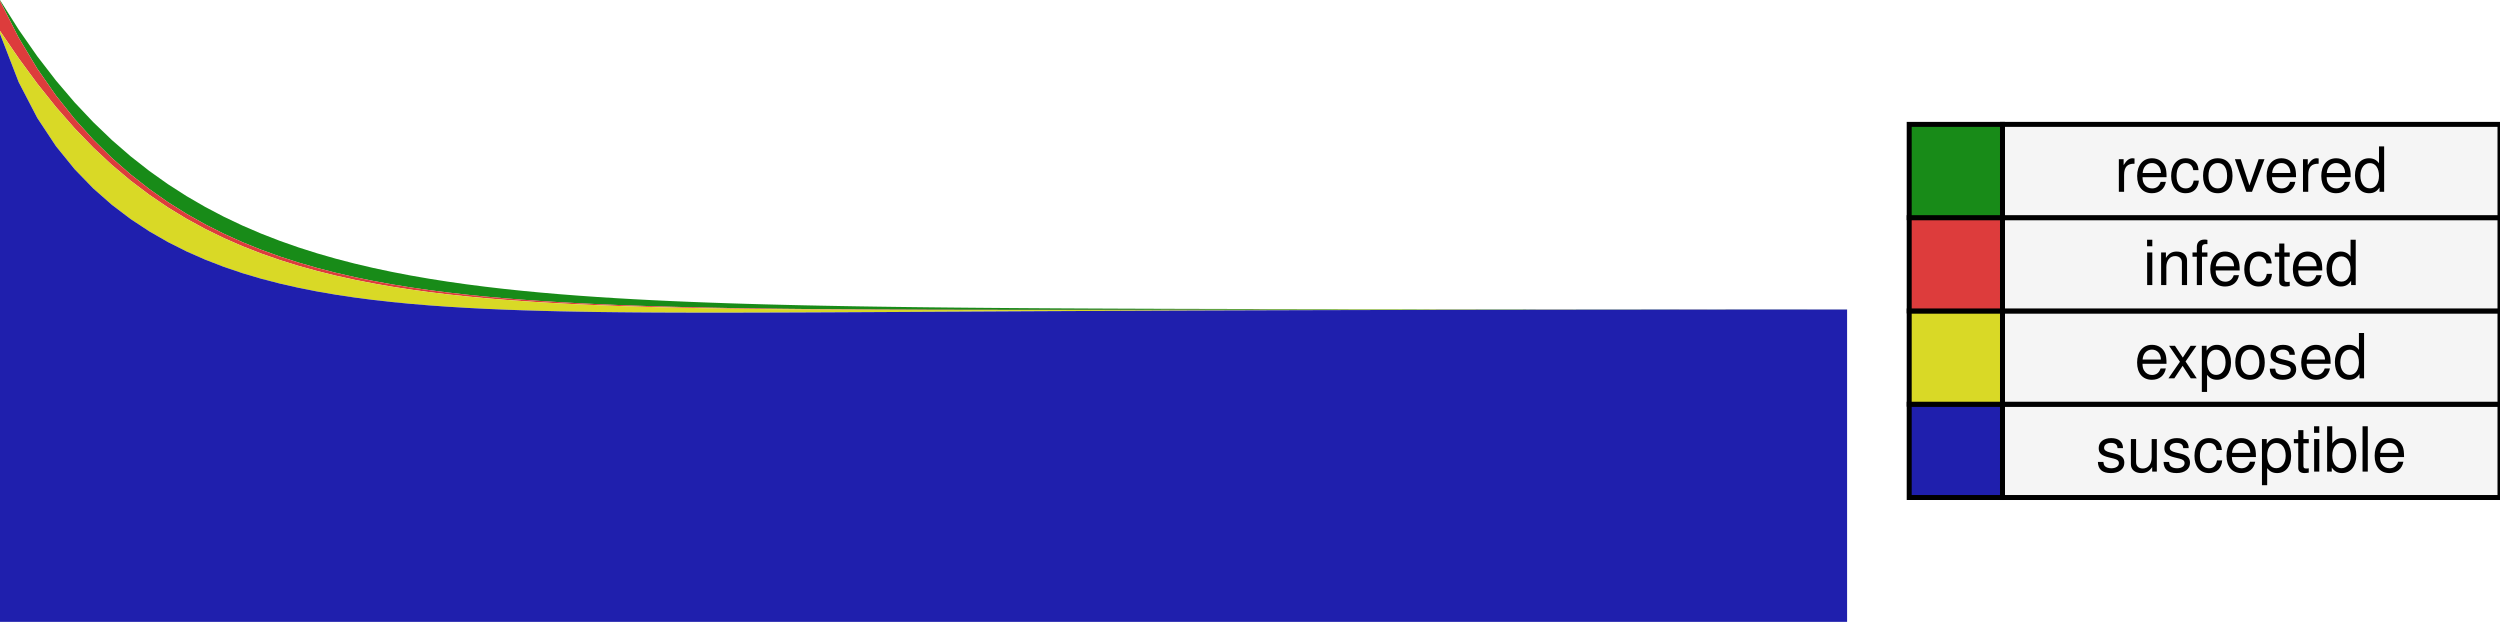
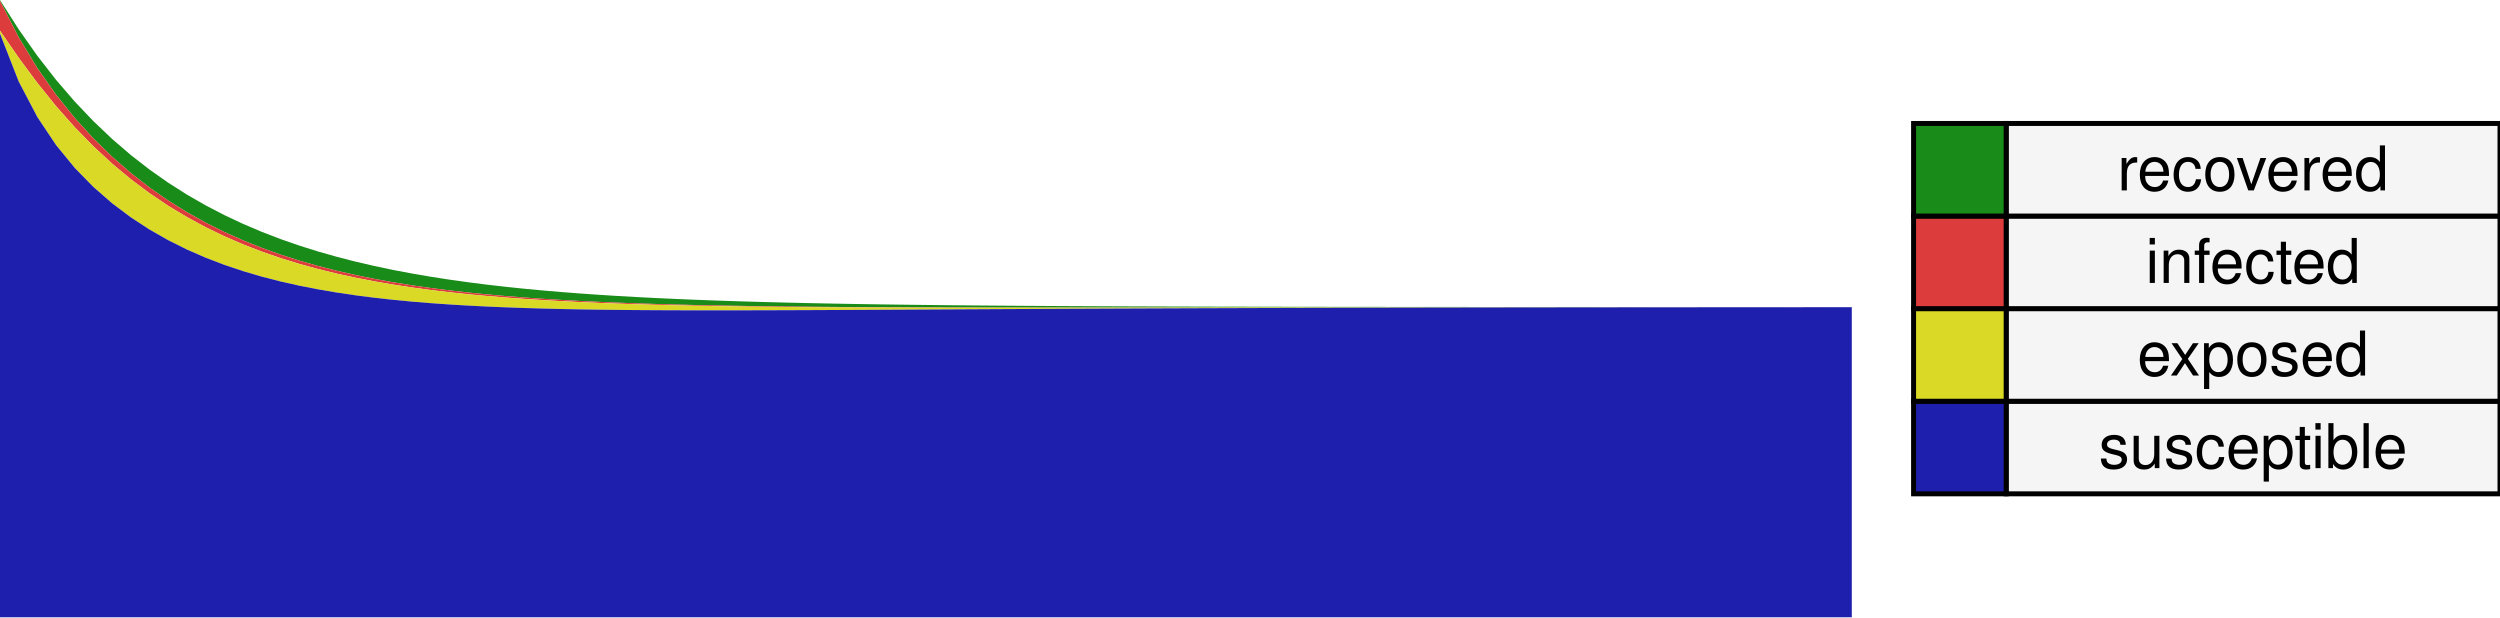
- <svg xmlns="http://www.w3.org/2000/svg" font-size="1" viewBox="0.0 0.0 1000.0 248.756" stroke="rgb(0,0,0)" width="1000" stroke-opacity="1" height="248.756" version="1.1">
+ <svg xmlns="http://www.w3.org/2000/svg" font-size="1" viewBox="0.0 0.0 1000.0 246.914" stroke="rgb(0,0,0)" width="1000" stroke-opacity="1" height="246.914" version="1.1">
  <defs>
  </defs>
-   <g stroke-linejoin="miter" fill-opacity="1.0" fill="rgb(245,245,245)" stroke="rgb(0,0,0)" stroke-linecap="butt" stroke-miterlimit="10.0" stroke-opacity="1.0" stroke-width="1.995">
-     <path d="M 1000,199.005 l -0,-37.313 h -199.005 l -0,37.313 Z" />
+   <g stroke-linejoin="miter" fill-opacity="1.0" fill="rgb(245,245,245)" stroke="rgb(0,0,0)" stroke-linecap="butt" stroke-miterlimit="10.0" stroke-opacity="1.0" stroke-width="1.988">
+     <path d="M 1000,197.531 l -0,-37.037 h -197.531 l -0,37.037 Z" />
  </g>
-   <g stroke-linejoin="miter" fill-opacity="1.0" font-size="24.876px" fill="rgb(0,0,0)" stroke="rgb(0,0,0)" font-family="helvetica" stroke-linecap="butt" stroke-miterlimit="10.0" stroke-opacity="1.0" stroke-width="1.995">
-     <text transform="matrix(1,0,0,1,900.4975,180.3483)" stroke="none" dominant-baseline="middle" text-anchor="middle">susceptible
+   <g stroke-linejoin="miter" fill-opacity="1.0" font-size="24.691px" fill="rgb(0,0,0)" stroke="rgb(0,0,0)" font-family="helvetica" stroke-linecap="butt" stroke-miterlimit="10.0" stroke-opacity="1.0" stroke-width="1.988">
+     <text transform="matrix(1,0,0,1,901.2346,179.0123)" stroke="none" dominant-baseline="middle" text-anchor="middle">susceptible
    </text>
  </g>
-   <g stroke-linejoin="miter" fill-opacity="1.0" fill="rgb(31,31,173)" stroke="rgb(0,0,0)" stroke-linecap="butt" stroke-miterlimit="10.0" stroke-opacity="1.0" stroke-width="1.995">
-     <path d="M 800.995,199.005 l -0,-37.313 h -37.313 l -0,37.313 Z" />
+   <g stroke-linejoin="miter" fill-opacity="1.0" fill="rgb(31,31,173)" stroke="rgb(0,0,0)" stroke-linecap="butt" stroke-miterlimit="10.0" stroke-opacity="1.0" stroke-width="1.988">
+     <path d="M 802.469,197.531 l -0,-37.037 h -37.037 l -0,37.037 Z" />
  </g>
-   <g stroke-linejoin="miter" fill-opacity="1.0" fill="rgb(245,245,245)" stroke="rgb(0,0,0)" stroke-linecap="butt" stroke-miterlimit="10.0" stroke-opacity="1.0" stroke-width="1.995">
-     <path d="M 1000,161.691 l -0,-37.313 h -199.005 l -0,37.313 Z" />
+   <g stroke-linejoin="miter" fill-opacity="1.0" fill="rgb(245,245,245)" stroke="rgb(0,0,0)" stroke-linecap="butt" stroke-miterlimit="10.0" stroke-opacity="1.0" stroke-width="1.988">
+     <path d="M 1000,160.494 l -0,-37.037 h -197.531 l -0,37.037 Z" />
  </g>
-   <g stroke-linejoin="miter" fill-opacity="1.0" font-size="24.876px" fill="rgb(0,0,0)" stroke="rgb(0,0,0)" font-family="helvetica" stroke-linecap="butt" stroke-miterlimit="10.0" stroke-opacity="1.0" stroke-width="1.995">
-     <text transform="matrix(1,0,0,1,900.4975,143.0348)" stroke="none" dominant-baseline="middle" text-anchor="middle">exposed
+   <g stroke-linejoin="miter" fill-opacity="1.0" font-size="24.691px" fill="rgb(0,0,0)" stroke="rgb(0,0,0)" font-family="helvetica" stroke-linecap="butt" stroke-miterlimit="10.0" stroke-opacity="1.0" stroke-width="1.988">
+     <text transform="matrix(1,0,0,1,901.2346,141.9753)" stroke="none" dominant-baseline="middle" text-anchor="middle">exposed
    </text>
  </g>
-   <g stroke-linejoin="miter" fill-opacity="1.0" fill="rgb(217,217,38)" stroke="rgb(0,0,0)" stroke-linecap="butt" stroke-miterlimit="10.0" stroke-opacity="1.0" stroke-width="1.995">
-     <path d="M 800.995,161.691 l -0,-37.313 h -37.313 l -0,37.313 Z" />
+   <g stroke-linejoin="miter" fill-opacity="1.0" fill="rgb(217,217,38)" stroke="rgb(0,0,0)" stroke-linecap="butt" stroke-miterlimit="10.0" stroke-opacity="1.0" stroke-width="1.988">
+     <path d="M 802.469,160.494 l -0,-37.037 h -37.037 l -0,37.037 Z" />
  </g>
-   <g stroke-linejoin="miter" fill-opacity="1.0" fill="rgb(245,245,245)" stroke="rgb(0,0,0)" stroke-linecap="butt" stroke-miterlimit="10.0" stroke-opacity="1.0" stroke-width="1.995">
-     <path d="M 1000,124.378 l -0,-37.313 h -199.005 l -0,37.313 Z" />
+   <g stroke-linejoin="miter" fill-opacity="1.0" fill="rgb(245,245,245)" stroke="rgb(0,0,0)" stroke-linecap="butt" stroke-miterlimit="10.0" stroke-opacity="1.0" stroke-width="1.988">
+     <path d="M 1000,123.457 l -0,-37.037 h -197.531 l -0,37.037 Z" />
  </g>
-   <g stroke-linejoin="miter" fill-opacity="1.0" font-size="24.876px" fill="rgb(0,0,0)" stroke="rgb(0,0,0)" font-family="helvetica" stroke-linecap="butt" stroke-miterlimit="10.0" stroke-opacity="1.0" stroke-width="1.995">
-     <text transform="matrix(1,0,0,1,900.4975,105.7214)" stroke="none" dominant-baseline="middle" text-anchor="middle">infected
+   <g stroke-linejoin="miter" fill-opacity="1.0" font-size="24.691px" fill="rgb(0,0,0)" stroke="rgb(0,0,0)" font-family="helvetica" stroke-linecap="butt" stroke-miterlimit="10.0" stroke-opacity="1.0" stroke-width="1.988">
+     <text transform="matrix(1,0,0,1,901.2346,104.9383)" stroke="none" dominant-baseline="middle" text-anchor="middle">infected
    </text>
  </g>
-   <g stroke-linejoin="miter" fill-opacity="1.0" fill="rgb(221,60,60)" stroke="rgb(0,0,0)" stroke-linecap="butt" stroke-miterlimit="10.0" stroke-opacity="1.0" stroke-width="1.995">
-     <path d="M 800.995,124.378 l -0,-37.313 h -37.313 l -0,37.313 Z" />
+   <g stroke-linejoin="miter" fill-opacity="1.0" fill="rgb(221,60,60)" stroke="rgb(0,0,0)" stroke-linecap="butt" stroke-miterlimit="10.0" stroke-opacity="1.0" stroke-width="1.988">
+     <path d="M 802.469,123.457 l -0,-37.037 h -37.037 l -0,37.037 Z" />
  </g>
-   <g stroke-linejoin="miter" fill-opacity="1.0" fill="rgb(245,245,245)" stroke="rgb(0,0,0)" stroke-linecap="butt" stroke-miterlimit="10.0" stroke-opacity="1.0" stroke-width="1.995">
-     <path d="M 1000,87.065 l -0,-37.313 h -199.005 l -0,37.313 Z" />
+   <g stroke-linejoin="miter" fill-opacity="1.0" fill="rgb(245,245,245)" stroke="rgb(0,0,0)" stroke-linecap="butt" stroke-miterlimit="10.0" stroke-opacity="1.0" stroke-width="1.988">
+     <path d="M 1000,86.42 l -0,-37.037 h -197.531 l -0,37.037 Z" />
  </g>
-   <g stroke-linejoin="miter" fill-opacity="1.0" font-size="24.876px" fill="rgb(0,0,0)" stroke="rgb(0,0,0)" font-family="helvetica" stroke-linecap="butt" stroke-miterlimit="10.0" stroke-opacity="1.0" stroke-width="1.995">
-     <text transform="matrix(1,0,0,1,900.4975,68.408)" stroke="none" dominant-baseline="middle" text-anchor="middle">recovered
+   <g stroke-linejoin="miter" fill-opacity="1.0" font-size="24.691px" fill="rgb(0,0,0)" stroke="rgb(0,0,0)" font-family="helvetica" stroke-linecap="butt" stroke-miterlimit="10.0" stroke-opacity="1.0" stroke-width="1.988">
+     <text transform="matrix(1,0,0,1,901.2346,67.9012)" stroke="none" dominant-baseline="middle" text-anchor="middle">recovered
    </text>
  </g>
-   <g stroke-linejoin="miter" fill-opacity="1.0" fill="rgb(24,139,24)" stroke="rgb(0,0,0)" stroke-linecap="butt" stroke-miterlimit="10.0" stroke-opacity="1.0" stroke-width="1.995">
-     <path d="M 800.995,87.065 l -0,-37.313 h -37.313 l -0,37.313 Z" />
+   <g stroke-linejoin="miter" fill-opacity="1.0" fill="rgb(24,139,24)" stroke="rgb(0,0,0)" stroke-linecap="butt" stroke-miterlimit="10.0" stroke-opacity="1.0" stroke-width="1.988">
+     <path d="M 802.469,86.42 l -0,-37.037 h -37.037 l -0,37.037 Z" />
  </g>
-   <g stroke-linejoin="miter" fill-opacity="1.0" fill="rgb(24,139,24)" stroke="rgb(0,0,0)" stroke-linecap="butt" stroke-miterlimit="10.0" stroke-opacity="0.0" stroke-width="1.995">
-     <path d="M 0,0.375 l 7.463,14.695 l 7.463,12.425 l 7.463,10.717 l 7.463,9.372 l 7.463,8.272 l 7.463,7.346 l 7.463,6.55 l 7.463,5.854 l 7.463,5.239 l 7.463,4.692 l 7.463,4.204 l 7.463,3.766 l 7.463,3.373 l 7.463,3.019 l 7.463,2.702 l 7.463,2.416 l 7.463,2.159 l 7.463,1.929 l 7.463,1.721 l 7.463,1.535 l 7.463,1.368 l 7.463,1.218 l 7.463,1.084 l 7.463,0.963 l 7.463,0.856 l 7.463,0.759 l 7.463,0.673 l 7.463,0.596 l 7.463,0.527 l 7.463,0.465 l 7.463,0.411 l 7.463,0.362 l 7.463,0.318 l 7.463,0.28 l 7.463,0.245 l 7.463,0.214 l 7.463,0.187 l 7.463,0.163 l 7.463,0.142 l 7.463,0.123 l 7.463,0.106 l 7.463,0.091 l 7.463,0.079 l 7.463,0.067 l 7.463,0.057 l 7.463,0.048 l 7.463,0.04 l 7.463,0.034 l 7.463,0.028 l 7.463,0.022 l 7.463,0.018 l 7.463,0.014 l 7.463,0.011 l 7.463,0.008 l 7.463,0.005 l 7.463,0.003 l 7.463,0.001 l 7.463,-0 l 7.463,-0.002 l 7.463,-0.003 l 7.463,-0.003 l 7.463,-0.004 l 7.463,-0.005 l 7.463,-0.005 l 7.463,-0.005 l 7.463,-0.006 l 7.463,-0.006 l 7.463,-0.006 l 7.463,-0.006 l 7.463,-0.006 l 7.463,-0.006 l 7.463,-0.006 l 7.463,-0.006 l 7.463,-0.006 l 7.463,-0.005 l 7.463,-0.005 l 7.463,-0.005 l 7.463,-0.005 l 7.463,-0.005 l 7.463,-0.005 l 7.463,-0.004 l 7.463,-0.004 l 7.463,-0.004 l 7.463,-0.004 l 7.463,-0.004 l 7.463,-0.004 l 7.463,-0.003 l 7.463,-0.003 l 7.463,-0.003 l 7.463,-0.003 l 7.463,-0.003 l 7.463,-0.003 l 7.463,-0.002 l 7.463,-0.002 l 7.463,-0.002 l 7.463,-0.002 l 7.463,-0.002 l 7.463,-0.002 l 7.463,-0.002 v -0.031 l -7.463,-0.001 l -7.463,-0.001 l -7.463,-0.001 l -7.463,-0.001 l -7.463,-0.001 l -7.463,-0.001 l -7.463,-0.001 l -7.463,-0.001 l -7.463,-0.001 l -7.463,-0.002 l -7.463,-0.002 l -7.463,-0.002 l -7.463,-0.002 l -7.463,-0.002 l -7.463,-0.003 l -7.463,-0.003 l -7.463,-0.003 l -7.463,-0.003 l -7.463,-0.004 l -7.463,-0.004 l -7.463,-0.005 l -7.463,-0.005 l -7.463,-0.006 l -7.463,-0.006 l -7.463,-0.007 l -7.463,-0.008 l -7.463,-0.009 l -7.463,-0.009 l -7.463,-0.01 l -7.463,-0.011 l -7.463,-0.013 l -7.463,-0.014 l -7.463,-0.016 l -7.463,-0.017 l -7.463,-0.019 l -7.463,-0.021 l -7.463,-0.023 l -7.463,-0.026 l -7.463,-0.029 l -7.463,-0.032 l -7.463,-0.035 l -7.463,-0.038 l -7.463,-0.043 l -7.463,-0.047 l -7.463,-0.052 l -7.463,-0.058 l -7.463,-0.064 l -7.463,-0.07 l -7.463,-0.078 l -7.463,-0.086 l -7.463,-0.095 l -7.463,-0.105 l -7.463,-0.116 l -7.463,-0.129 l -7.463,-0.142 l -7.463,-0.157 l -7.463,-0.174 l -7.463,-0.192 l -7.463,-0.212 l -7.463,-0.235 l -7.463,-0.26 l -7.463,-0.287 l -7.463,-0.318 l -7.463,-0.351 l -7.463,-0.388 l -7.463,-0.429 l -7.463,-0.475 l -7.463,-0.525 l -7.463,-0.58 l -7.463,-0.642 l -7.463,-0.71 l -7.463,-0.784 l -7.463,-0.868 l -7.463,-0.959 l -7.463,-1.061 l -7.463,-1.173 l -7.463,-1.297 l -7.463,-1.434 l -7.463,-1.585 l -7.463,-1.753 l -7.463,-1.938 l -7.463,-2.143 l -7.463,-2.37 l -7.463,-2.62 l -7.463,-2.897 l -7.463,-3.204 l -7.463,-3.543 l -7.463,-3.917 l -7.463,-4.331 l -7.463,-4.789 l -7.463,-5.295 l -7.463,-5.855 l -7.463,-6.474 l -7.463,-7.159 l -7.463,-7.916 l -7.463,-8.753 l -7.463,-9.678 l -7.463,-10.702 l -7.463,-11.833 Z" />
+   <g stroke-linejoin="miter" fill-opacity="1.0" fill="rgb(24,139,24)" stroke="rgb(0,0,0)" stroke-linecap="butt" stroke-miterlimit="10.0" stroke-opacity="0.0" stroke-width="1.988">
+     <path d="M 0,0.372 l 7.482,14.586 l 7.482,12.333 l 7.482,10.637 l 7.482,9.302 l 7.482,8.211 l 7.482,7.292 l 7.482,6.501 l 7.482,5.81 l 7.482,5.2 l 7.482,4.657 l 7.482,4.173 l 7.482,3.738 l 7.482,3.348 l 7.482,2.997 l 7.482,2.682 l 7.482,2.398 l 7.482,2.143 l 7.482,1.914 l 7.482,1.708 l 7.482,1.524 l 7.482,1.358 l 7.482,1.209 l 7.482,1.076 l 7.482,0.956 l 7.482,0.849 l 7.482,0.753 l 7.482,0.668 l 7.482,0.591 l 7.482,0.523 l 7.482,0.462 l 7.482,0.408 l 7.482,0.359 l 7.482,0.316 l 7.482,0.277 l 7.482,0.243 l 7.482,0.213 l 7.482,0.186 l 7.482,0.162 l 7.482,0.141 l 7.482,0.122 l 7.482,0.105 l 7.482,0.091 l 7.482,0.078 l 7.482,0.067 l 7.482,0.057 l 7.482,0.048 l 7.482,0.04 l 7.482,0.033 l 7.482,0.027 l 7.482,0.022 l 7.482,0.018 l 7.482,0.014 l 7.482,0.011 l 7.482,0.008 l 7.482,0.005 l 7.482,0.003 l 7.482,0.001 l 7.482,-0 l 7.482,-0.002 l 7.482,-0.003 l 7.482,-0.003 l 7.482,-0.004 l 7.482,-0.005 l 7.482,-0.005 l 7.482,-0.005 l 7.482,-0.006 l 7.482,-0.006 l 7.482,-0.006 l 7.482,-0.006 l 7.482,-0.006 l 7.482,-0.006 l 7.482,-0.006 l 7.482,-0.006 l 7.482,-0.006 l 7.482,-0.005 l 7.482,-0.005 l 7.482,-0.005 l 7.482,-0.005 l 7.482,-0.005 l 7.482,-0.005 l 7.482,-0.004 l 7.482,-0.004 l 7.482,-0.004 l 7.482,-0.004 l 7.482,-0.004 l 7.482,-0.004 l 7.482,-0.003 l 7.482,-0.003 l 7.482,-0.003 l 7.482,-0.003 l 7.482,-0.003 l 7.482,-0.003 l 7.482,-0.002 l 7.482,-0.002 l 7.482,-0.002 l 7.482,-0.002 l 7.482,-0.002 l 7.482,-0.002 l 7.482,-0.002 v -0.031 l -7.482,-0.001 l -7.482,-0.001 l -7.482,-0.001 l -7.482,-0.001 l -7.482,-0.001 l -7.482,-0.001 l -7.482,-0.001 l -7.482,-0.001 l -7.482,-0.001 l -7.482,-0.002 l -7.482,-0.002 l -7.482,-0.002 l -7.482,-0.002 l -7.482,-0.002 l -7.482,-0.003 l -7.482,-0.003 l -7.482,-0.003 l -7.482,-0.003 l -7.482,-0.004 l -7.482,-0.004 l -7.482,-0.005 l -7.482,-0.005 l -7.482,-0.006 l -7.482,-0.006 l -7.482,-0.007 l -7.482,-0.008 l -7.482,-0.009 l -7.482,-0.009 l -7.482,-0.01 l -7.482,-0.011 l -7.482,-0.013 l -7.482,-0.014 l -7.482,-0.015 l -7.482,-0.017 l -7.482,-0.019 l -7.482,-0.021 l -7.482,-0.023 l -7.482,-0.025 l -7.482,-0.028 l -7.482,-0.031 l -7.482,-0.035 l -7.482,-0.038 l -7.482,-0.042 l -7.482,-0.047 l -7.482,-0.052 l -7.482,-0.057 l -7.482,-0.063 l -7.482,-0.07 l -7.482,-0.077 l -7.482,-0.085 l -7.482,-0.094 l -7.482,-0.104 l -7.482,-0.115 l -7.482,-0.128 l -7.482,-0.141 l -7.482,-0.156 l -7.482,-0.172 l -7.482,-0.191 l -7.482,-0.211 l -7.482,-0.233 l -7.482,-0.258 l -7.482,-0.285 l -7.482,-0.315 l -7.482,-0.348 l -7.482,-0.385 l -7.482,-0.426 l -7.482,-0.471 l -7.482,-0.521 l -7.482,-0.576 l -7.482,-0.637 l -7.482,-0.704 l -7.482,-0.779 l -7.482,-0.861 l -7.482,-0.952 l -7.482,-1.053 l -7.482,-1.164 l -7.482,-1.287 l -7.482,-1.423 l -7.482,-1.574 l -7.482,-1.74 l -7.482,-1.924 l -7.482,-2.127 l -7.482,-2.352 l -7.482,-2.601 l -7.482,-2.876 l -7.482,-3.18 l -7.482,-3.516 l -7.482,-3.888 l -7.482,-4.299 l -7.482,-4.754 l -7.482,-5.256 l -7.482,-5.812 l -7.482,-6.427 l -7.482,-7.106 l -7.482,-7.857 l -7.482,-8.688 l -7.482,-9.607 l -7.482,-10.622 l -7.482,-11.745 Z" />
  </g>
-   <g stroke-linejoin="miter" fill-opacity="1.0" fill="rgb(221,60,60)" stroke="rgb(0,0,0)" stroke-linecap="butt" stroke-miterlimit="10.0" stroke-opacity="0.0" stroke-width="1.995">
-     <path d="M 0,12.375 l 7.463,10.912 l 7.463,10.167 l 7.463,9.341 l 7.463,8.51 l 7.463,7.713 l 7.463,6.965 l 7.463,6.275 l 7.463,5.643 l 7.463,5.067 l 7.463,4.545 l 7.463,4.073 l 7.463,3.646 l 7.463,3.262 l 7.463,2.916 l 7.463,2.604 l 7.463,2.324 l 7.463,2.072 l 7.463,1.846 l 7.463,1.644 l 7.463,1.462 l 7.463,1.3 l 7.463,1.154 l 7.463,1.024 l 7.463,0.907 l 7.463,0.803 l 7.463,0.71 l 7.463,0.627 l 7.463,0.553 l 7.463,0.487 l 7.463,0.428 l 7.463,0.376 l 7.463,0.33 l 7.463,0.288 l 7.463,0.252 l 7.463,0.219 l 7.463,0.191 l 7.463,0.165 l 7.463,0.142 l 7.463,0.123 l 7.463,0.105 l 7.463,0.09 l 7.463,0.076 l 7.463,0.064 l 7.463,0.054 l 7.463,0.045 l 7.463,0.037 l 7.463,0.03 l 7.463,0.024 l 7.463,0.018 l 7.463,0.014 l 7.463,0.01 l 7.463,0.007 l 7.463,0.004 l 7.463,0.001 l 7.463,-0.001 l 7.463,-0.002 l 7.463,-0.004 l 7.463,-0.005 l 7.463,-0.006 l 7.463,-0.007 l 7.463,-0.007 l 7.463,-0.008 l 7.463,-0.008 l 7.463,-0.008 l 7.463,-0.008 l 7.463,-0.008 l 7.463,-0.008 l 7.463,-0.008 l 7.463,-0.008 l 7.463,-0.008 l 7.463,-0.008 l 7.463,-0.008 l 7.463,-0.007 l 7.463,-0.007 l 7.463,-0.007 l 7.463,-0.007 l 7.463,-0.006 l 7.463,-0.006 l 7.463,-0.006 l 7.463,-0.006 l 7.463,-0.005 l 7.463,-0.005 l 7.463,-0.005 l 7.463,-0.005 l 7.463,-0.004 l 7.463,-0.004 l 7.463,-0.004 l 7.463,-0.004 l 7.463,-0.004 l 7.463,-0.003 l 7.463,-0.003 l 7.463,-0.003 l 7.463,-0.003 l 7.463,-0.003 l 7.463,-0.003 l 7.463,-0.002 l 7.463,-0.002 l 7.463,-0.002 l 7.463,-0.002 v -0.003 l -7.463,0.002 l -7.463,0.002 l -7.463,0.002 l -7.463,0.002 l -7.463,0.002 l -7.463,0.002 l -7.463,0.002 l -7.463,0.003 l -7.463,0.003 l -7.463,0.003 l -7.463,0.003 l -7.463,0.003 l -7.463,0.003 l -7.463,0.004 l -7.463,0.004 l -7.463,0.004 l -7.463,0.004 l -7.463,0.004 l -7.463,0.004 l -7.463,0.005 l -7.463,0.005 l -7.463,0.005 l -7.463,0.005 l -7.463,0.005 l -7.463,0.005 l -7.463,0.006 l -7.463,0.006 l -7.463,0.006 l -7.463,0.006 l -7.463,0.006 l -7.463,0.006 l -7.463,0.006 l -7.463,0.006 l -7.463,0.006 l -7.463,0.005 l -7.463,0.005 l -7.463,0.005 l -7.463,0.004 l -7.463,0.003 l -7.463,0.003 l -7.463,0.002 l -7.463,0 l -7.463,-0.001 l -7.463,-0.003 l -7.463,-0.005 l -7.463,-0.008 l -7.463,-0.011 l -7.463,-0.014 l -7.463,-0.018 l -7.463,-0.022 l -7.463,-0.028 l -7.463,-0.034 l -7.463,-0.04 l -7.463,-0.048 l -7.463,-0.057 l -7.463,-0.067 l -7.463,-0.079 l -7.463,-0.091 l -7.463,-0.106 l -7.463,-0.123 l -7.463,-0.142 l -7.463,-0.163 l -7.463,-0.187 l -7.463,-0.214 l -7.463,-0.245 l -7.463,-0.28 l -7.463,-0.318 l -7.463,-0.362 l -7.463,-0.411 l -7.463,-0.465 l -7.463,-0.527 l -7.463,-0.596 l -7.463,-0.673 l -7.463,-0.759 l -7.463,-0.856 l -7.463,-0.963 l -7.463,-1.084 l -7.463,-1.218 l -7.463,-1.368 l -7.463,-1.535 l -7.463,-1.721 l -7.463,-1.929 l -7.463,-2.159 l -7.463,-2.416 l -7.463,-2.702 l -7.463,-3.019 l -7.463,-3.373 l -7.463,-3.766 l -7.463,-4.204 l -7.463,-4.692 l -7.463,-5.239 l -7.463,-5.854 l -7.463,-6.55 l -7.463,-7.346 l -7.463,-8.272 l -7.463,-9.372 l -7.463,-10.717 l -7.463,-12.425 l -7.463,-14.695 Z" />
+   <g stroke-linejoin="miter" fill-opacity="1.0" fill="rgb(221,60,60)" stroke="rgb(0,0,0)" stroke-linecap="butt" stroke-miterlimit="10.0" stroke-opacity="0.0" stroke-width="1.988">
+     <path d="M 0,12.284 l 7.482,10.831 l 7.482,10.092 l 7.482,9.272 l 7.482,8.447 l 7.482,7.655 l 7.482,6.913 l 7.482,6.228 l 7.482,5.601 l 7.482,5.029 l 7.482,4.511 l 7.482,4.043 l 7.482,3.619 l 7.482,3.238 l 7.482,2.894 l 7.482,2.585 l 7.482,2.307 l 7.482,2.057 l 7.482,1.833 l 7.482,1.632 l 7.482,1.451 l 7.482,1.29 l 7.482,1.145 l 7.482,1.016 l 7.482,0.9 l 7.482,0.797 l 7.482,0.705 l 7.482,0.622 l 7.482,0.549 l 7.482,0.483 l 7.482,0.425 l 7.482,0.373 l 7.482,0.327 l 7.482,0.286 l 7.482,0.25 l 7.482,0.218 l 7.482,0.189 l 7.482,0.164 l 7.482,0.141 l 7.482,0.122 l 7.482,0.104 l 7.482,0.089 l 7.482,0.075 l 7.482,0.064 l 7.482,0.053 l 7.482,0.044 l 7.482,0.036 l 7.482,0.029 l 7.482,0.024 l 7.482,0.018 l 7.482,0.014 l 7.482,0.01 l 7.482,0.007 l 7.482,0.004 l 7.482,0.001 l 7.482,-0.001 l 7.482,-0.002 l 7.482,-0.004 l 7.482,-0.005 l 7.482,-0.006 l 7.482,-0.006 l 7.482,-0.007 l 7.482,-0.007 l 7.482,-0.008 l 7.482,-0.008 l 7.482,-0.008 l 7.482,-0.008 l 7.482,-0.008 l 7.482,-0.008 l 7.482,-0.008 l 7.482,-0.008 l 7.482,-0.008 l 7.482,-0.007 l 7.482,-0.007 l 7.482,-0.007 l 7.482,-0.007 l 7.482,-0.007 l 7.482,-0.006 l 7.482,-0.006 l 7.482,-0.006 l 7.482,-0.005 l 7.482,-0.005 l 7.482,-0.005 l 7.482,-0.005 l 7.482,-0.004 l 7.482,-0.004 l 7.482,-0.004 l 7.482,-0.004 l 7.482,-0.004 l 7.482,-0.004 l 7.482,-0.003 l 7.482,-0.003 l 7.482,-0.003 l 7.482,-0.003 l 7.482,-0.003 l 7.482,-0.002 l 7.482,-0.002 l 7.482,-0.002 l 7.482,-0.002 l 7.482,-0.002 v -0.003 l -7.482,0.002 l -7.482,0.002 l -7.482,0.002 l -7.482,0.002 l -7.482,0.002 l -7.482,0.002 l -7.482,0.002 l -7.482,0.003 l -7.482,0.003 l -7.482,0.003 l -7.482,0.003 l -7.482,0.003 l -7.482,0.003 l -7.482,0.004 l -7.482,0.004 l -7.482,0.004 l -7.482,0.004 l -7.482,0.004 l -7.482,0.004 l -7.482,0.005 l -7.482,0.005 l -7.482,0.005 l -7.482,0.005 l -7.482,0.005 l -7.482,0.005 l -7.482,0.006 l -7.482,0.006 l -7.482,0.006 l -7.482,0.006 l -7.482,0.006 l -7.482,0.006 l -7.482,0.006 l -7.482,0.006 l -7.482,0.006 l -7.482,0.005 l -7.482,0.005 l -7.482,0.005 l -7.482,0.004 l -7.482,0.003 l -7.482,0.003 l -7.482,0.002 l -7.482,0 l -7.482,-0.001 l -7.482,-0.003 l -7.482,-0.005 l -7.482,-0.008 l -7.482,-0.011 l -7.482,-0.014 l -7.482,-0.018 l -7.482,-0.022 l -7.482,-0.027 l -7.482,-0.033 l -7.482,-0.04 l -7.482,-0.048 l -7.482,-0.057 l -7.482,-0.067 l -7.482,-0.078 l -7.482,-0.091 l -7.482,-0.105 l -7.482,-0.122 l -7.482,-0.141 l -7.482,-0.162 l -7.482,-0.186 l -7.482,-0.213 l -7.482,-0.243 l -7.482,-0.277 l -7.482,-0.316 l -7.482,-0.359 l -7.482,-0.408 l -7.482,-0.462 l -7.482,-0.523 l -7.482,-0.591 l -7.482,-0.668 l -7.482,-0.753 l -7.482,-0.849 l -7.482,-0.956 l -7.482,-1.076 l -7.482,-1.209 l -7.482,-1.358 l -7.482,-1.524 l -7.482,-1.708 l -7.482,-1.914 l -7.482,-2.143 l -7.482,-2.398 l -7.482,-2.682 l -7.482,-2.997 l -7.482,-3.348 l -7.482,-3.738 l -7.482,-4.173 l -7.482,-4.657 l -7.482,-5.2 l -7.482,-5.81 l -7.482,-6.501 l -7.482,-7.292 l -7.482,-8.211 l -7.482,-9.302 l -7.482,-10.637 l -7.482,-12.333 l -7.482,-14.586 Z" />
  </g>
-   <g stroke-linejoin="miter" fill-opacity="1.0" fill="rgb(217,217,38)" stroke="rgb(0,0,0)" stroke-linecap="butt" stroke-miterlimit="10.0" stroke-opacity="0.0" stroke-width="1.995">
-     <path d="M 0,13.563 l 7.463,19.286 l 7.463,14.369 l 7.463,11.28 l 7.463,9.198 l 7.463,7.701 l 7.463,6.563 l 7.463,5.66 l 7.463,4.917 l 7.463,4.291 l 7.463,3.755 l 7.463,3.29 l 7.463,2.884 l 7.463,2.527 l 7.463,2.213 l 7.463,1.937 l 7.463,1.692 l 7.463,1.476 l 7.463,1.286 l 7.463,1.118 l 7.463,0.969 l 7.463,0.838 l 7.463,0.723 l 7.463,0.621 l 7.463,0.531 l 7.463,0.453 l 7.463,0.384 l 7.463,0.323 l 7.463,0.271 l 7.463,0.224 l 7.463,0.184 l 7.463,0.149 l 7.463,0.119 l 7.463,0.092 l 7.463,0.07 l 7.463,0.05 l 7.463,0.034 l 7.463,0.019 l 7.463,0.007 l 7.463,-0.003 l 7.463,-0.011 l 7.463,-0.018 l 7.463,-0.024 l 7.463,-0.029 l 7.463,-0.033 l 7.463,-0.036 l 7.463,-0.038 l 7.463,-0.039 l 7.463,-0.041 l 7.463,-0.041 l 7.463,-0.041 l 7.463,-0.041 l 7.463,-0.041 l 7.463,-0.04 l 7.463,-0.04 l 7.463,-0.039 l 7.463,-0.038 l 7.463,-0.036 l 7.463,-0.035 l 7.463,-0.034 l 7.463,-0.033 l 7.463,-0.032 l 7.463,-0.03 l 7.463,-0.029 l 7.463,-0.028 l 7.463,-0.026 l 7.463,-0.025 l 7.463,-0.024 l 7.463,-0.023 l 7.463,-0.022 l 7.463,-0.021 l 7.463,-0.019 l 7.463,-0.018 l 7.463,-0.017 l 7.463,-0.016 l 7.463,-0.015 l 7.463,-0.015 l 7.463,-0.014 l 7.463,-0.013 l 7.463,-0.012 l 7.463,-0.011 l 7.463,-0.011 l 7.463,-0.01 l 7.463,-0.01 l 7.463,-0.009 l 7.463,-0.009 l 7.463,-0.008 l 7.463,-0.007 l 7.463,-0.007 l 7.463,-0.007 l 7.463,-0.006 l 7.463,-0.006 l 7.463,-0.005 l 7.463,-0.005 l 7.463,-0.005 l 7.463,-0.004 l 7.463,-0.004 l 7.463,-0.004 l 7.463,-0.004 l 7.463,-0.003 v -0.019 l -7.463,0.002 l -7.463,0.002 l -7.463,0.002 l -7.463,0.002 l -7.463,0.003 l -7.463,0.003 l -7.463,0.003 l -7.463,0.003 l -7.463,0.003 l -7.463,0.003 l -7.463,0.004 l -7.463,0.004 l -7.463,0.004 l -7.463,0.004 l -7.463,0.004 l -7.463,0.005 l -7.463,0.005 l -7.463,0.005 l -7.463,0.005 l -7.463,0.006 l -7.463,0.006 l -7.463,0.006 l -7.463,0.006 l -7.463,0.007 l -7.463,0.007 l -7.463,0.007 l -7.463,0.007 l -7.463,0.008 l -7.463,0.008 l -7.463,0.008 l -7.463,0.008 l -7.463,0.008 l -7.463,0.008 l -7.463,0.008 l -7.463,0.008 l -7.463,0.008 l -7.463,0.008 l -7.463,0.008 l -7.463,0.007 l -7.463,0.007 l -7.463,0.006 l -7.463,0.005 l -7.463,0.004 l -7.463,0.002 l -7.463,0.001 l -7.463,-0.001 l -7.463,-0.004 l -7.463,-0.007 l -7.463,-0.01 l -7.463,-0.014 l -7.463,-0.018 l -7.463,-0.024 l -7.463,-0.03 l -7.463,-0.037 l -7.463,-0.045 l -7.463,-0.054 l -7.463,-0.064 l -7.463,-0.076 l -7.463,-0.09 l -7.463,-0.105 l -7.463,-0.123 l -7.463,-0.142 l -7.463,-0.165 l -7.463,-0.191 l -7.463,-0.219 l -7.463,-0.252 l -7.463,-0.288 l -7.463,-0.33 l -7.463,-0.376 l -7.463,-0.428 l -7.463,-0.487 l -7.463,-0.553 l -7.463,-0.627 l -7.463,-0.71 l -7.463,-0.803 l -7.463,-0.907 l -7.463,-1.024 l -7.463,-1.154 l -7.463,-1.3 l -7.463,-1.462 l -7.463,-1.644 l -7.463,-1.846 l -7.463,-2.072 l -7.463,-2.324 l -7.463,-2.604 l -7.463,-2.916 l -7.463,-3.262 l -7.463,-3.646 l -7.463,-4.073 l -7.463,-4.545 l -7.463,-5.067 l -7.463,-5.643 l -7.463,-6.275 l -7.463,-6.965 l -7.463,-7.713 l -7.463,-8.51 l -7.463,-9.341 l -7.463,-10.167 l -7.463,-10.912 Z" />
+   <g stroke-linejoin="miter" fill-opacity="1.0" fill="rgb(217,217,38)" stroke="rgb(0,0,0)" stroke-linecap="butt" stroke-miterlimit="10.0" stroke-opacity="0.0" stroke-width="1.988">
+     <path d="M 0,13.462 l 7.482,19.143 l 7.482,14.262 l 7.482,11.196 l 7.482,9.13 l 7.482,7.644 l 7.482,6.515 l 7.482,5.618 l 7.482,4.88 l 7.482,4.259 l 7.482,3.727 l 7.482,3.266 l 7.482,2.862 l 7.482,2.509 l 7.482,2.197 l 7.482,1.922 l 7.482,1.68 l 7.482,1.466 l 7.482,1.276 l 7.482,1.109 l 7.482,0.962 l 7.482,0.832 l 7.482,0.717 l 7.482,0.616 l 7.482,0.527 l 7.482,0.449 l 7.482,0.381 l 7.482,0.321 l 7.482,0.269 l 7.482,0.223 l 7.482,0.183 l 7.482,0.148 l 7.482,0.118 l 7.482,0.092 l 7.482,0.069 l 7.482,0.05 l 7.482,0.033 l 7.482,0.019 l 7.482,0.007 l 7.482,-0.003 l 7.482,-0.011 l 7.482,-0.018 l 7.482,-0.024 l 7.482,-0.029 l 7.482,-0.033 l 7.482,-0.035 l 7.482,-0.038 l 7.482,-0.039 l 7.482,-0.04 l 7.482,-0.041 l 7.482,-0.041 l 7.482,-0.041 l 7.482,-0.041 l 7.482,-0.04 l 7.482,-0.039 l 7.482,-0.038 l 7.482,-0.037 l 7.482,-0.036 l 7.482,-0.035 l 7.482,-0.034 l 7.482,-0.033 l 7.482,-0.031 l 7.482,-0.03 l 7.482,-0.029 l 7.482,-0.028 l 7.482,-0.026 l 7.482,-0.025 l 7.482,-0.024 l 7.482,-0.023 l 7.482,-0.021 l 7.482,-0.02 l 7.482,-0.019 l 7.482,-0.018 l 7.482,-0.017 l 7.482,-0.016 l 7.482,-0.015 l 7.482,-0.015 l 7.482,-0.014 l 7.482,-0.013 l 7.482,-0.012 l 7.482,-0.011 l 7.482,-0.011 l 7.482,-0.01 l 7.482,-0.009 l 7.482,-0.009 l 7.482,-0.008 l 7.482,-0.008 l 7.482,-0.007 l 7.482,-0.007 l 7.482,-0.006 l 7.482,-0.006 l 7.482,-0.006 l 7.482,-0.005 l 7.482,-0.005 l 7.482,-0.005 l 7.482,-0.004 l 7.482,-0.004 l 7.482,-0.004 l 7.482,-0.004 l 7.482,-0.003 v -0.019 l -7.482,0.002 l -7.482,0.002 l -7.482,0.002 l -7.482,0.002 l -7.482,0.002 l -7.482,0.003 l -7.482,0.003 l -7.482,0.003 l -7.482,0.003 l -7.482,0.003 l -7.482,0.004 l -7.482,0.004 l -7.482,0.004 l -7.482,0.004 l -7.482,0.004 l -7.482,0.004 l -7.482,0.005 l -7.482,0.005 l -7.482,0.005 l -7.482,0.005 l -7.482,0.006 l -7.482,0.006 l -7.482,0.006 l -7.482,0.007 l -7.482,0.007 l -7.482,0.007 l -7.482,0.007 l -7.482,0.007 l -7.482,0.008 l -7.482,0.008 l -7.482,0.008 l -7.482,0.008 l -7.482,0.008 l -7.482,0.008 l -7.482,0.008 l -7.482,0.008 l -7.482,0.008 l -7.482,0.007 l -7.482,0.007 l -7.482,0.006 l -7.482,0.006 l -7.482,0.005 l -7.482,0.004 l -7.482,0.002 l -7.482,0.001 l -7.482,-0.001 l -7.482,-0.004 l -7.482,-0.007 l -7.482,-0.01 l -7.482,-0.014 l -7.482,-0.018 l -7.482,-0.024 l -7.482,-0.029 l -7.482,-0.036 l -7.482,-0.044 l -7.482,-0.053 l -7.482,-0.064 l -7.482,-0.075 l -7.482,-0.089 l -7.482,-0.104 l -7.482,-0.122 l -7.482,-0.141 l -7.482,-0.164 l -7.482,-0.189 l -7.482,-0.218 l -7.482,-0.25 l -7.482,-0.286 l -7.482,-0.327 l -7.482,-0.373 l -7.482,-0.425 l -7.482,-0.483 l -7.482,-0.549 l -7.482,-0.622 l -7.482,-0.705 l -7.482,-0.797 l -7.482,-0.9 l -7.482,-1.016 l -7.482,-1.145 l -7.482,-1.29 l -7.482,-1.451 l -7.482,-1.632 l -7.482,-1.833 l -7.482,-2.057 l -7.482,-2.307 l -7.482,-2.585 l -7.482,-2.894 l -7.482,-3.238 l -7.482,-3.619 l -7.482,-4.043 l -7.482,-4.511 l -7.482,-5.029 l -7.482,-5.601 l -7.482,-6.228 l -7.482,-6.913 l -7.482,-7.655 l -7.482,-8.447 l -7.482,-9.272 l -7.482,-10.092 l -7.482,-10.831 Z" />
  </g>
-   <g stroke-linejoin="miter" fill-opacity="1.0" fill="rgb(31,31,173)" stroke="rgb(0,0,0)" stroke-linecap="butt" stroke-miterlimit="10.0" stroke-opacity="0.0" stroke-width="1.995">
-     <path d="M 0,248.756 h 7.463 h 7.463 h 7.463 h 7.463 h 7.463 h 7.463 h 7.463 h 7.463 h 7.463 h 7.463 h 7.463 h 7.463 h 7.463 h 7.463 h 7.463 h 7.463 h 7.463 h 7.463 h 7.463 h 7.463 h 7.463 h 7.463 h 7.463 h 7.463 h 7.463 h 7.463 h 7.463 h 7.463 h 7.463 h 7.463 h 7.463 h 7.463 h 7.463 h 7.463 h 7.463 h 7.463 h 7.463 h 7.463 h 7.463 h 7.463 h 7.463 h 7.463 h 7.463 h 7.463 h 7.463 h 7.463 h 7.463 h 7.463 h 7.463 h 7.463 h 7.463 h 7.463 h 7.463 h 7.463 h 7.463 h 7.463 h 7.463 h 7.463 h 7.463 h 7.463 h 7.463 h 7.463 h 7.463 h 7.463 h 7.463 h 7.463 h 7.463 h 7.463 h 7.463 h 7.463 h 7.463 h 7.463 h 7.463 h 7.463 h 7.463 h 7.463 h 7.463 h 7.463 h 7.463 h 7.463 h 7.463 h 7.463 h 7.463 h 7.463 h 7.463 h 7.463 h 7.463 h 7.463 h 7.463 h 7.463 h 7.463 h 7.463 h 7.463 h 7.463 h 7.463 h 7.463 h 7.463 h 7.463 h 7.463 v -124.956 l -7.463,0.003 l -7.463,0.004 l -7.463,0.004 l -7.463,0.004 l -7.463,0.004 l -7.463,0.005 l -7.463,0.005 l -7.463,0.005 l -7.463,0.006 l -7.463,0.006 l -7.463,0.007 l -7.463,0.007 l -7.463,0.007 l -7.463,0.008 l -7.463,0.009 l -7.463,0.009 l -7.463,0.01 l -7.463,0.01 l -7.463,0.011 l -7.463,0.011 l -7.463,0.012 l -7.463,0.013 l -7.463,0.014 l -7.463,0.015 l -7.463,0.015 l -7.463,0.016 l -7.463,0.017 l -7.463,0.018 l -7.463,0.019 l -7.463,0.021 l -7.463,0.022 l -7.463,0.023 l -7.463,0.024 l -7.463,0.025 l -7.463,0.026 l -7.463,0.028 l -7.463,0.029 l -7.463,0.03 l -7.463,0.032 l -7.463,0.033 l -7.463,0.034 l -7.463,0.035 l -7.463,0.036 l -7.463,0.038 l -7.463,0.039 l -7.463,0.04 l -7.463,0.04 l -7.463,0.041 l -7.463,0.041 l -7.463,0.041 l -7.463,0.041 l -7.463,0.041 l -7.463,0.039 l -7.463,0.038 l -7.463,0.036 l -7.463,0.033 l -7.463,0.029 l -7.463,0.024 l -7.463,0.018 l -7.463,0.011 l -7.463,0.003 l -7.463,-0.007 l -7.463,-0.019 l -7.463,-0.034 l -7.463,-0.05 l -7.463,-0.07 l -7.463,-0.092 l -7.463,-0.119 l -7.463,-0.149 l -7.463,-0.184 l -7.463,-0.224 l -7.463,-0.271 l -7.463,-0.323 l -7.463,-0.384 l -7.463,-0.453 l -7.463,-0.531 l -7.463,-0.621 l -7.463,-0.723 l -7.463,-0.838 l -7.463,-0.969 l -7.463,-1.118 l -7.463,-1.286 l -7.463,-1.476 l -7.463,-1.692 l -7.463,-1.937 l -7.463,-2.213 l -7.463,-2.527 l -7.463,-2.884 l -7.463,-3.29 l -7.463,-3.755 l -7.463,-4.291 l -7.463,-4.917 l -7.463,-5.66 l -7.463,-6.563 l -7.463,-7.701 l -7.463,-9.198 l -7.463,-11.28 l -7.463,-14.369 l -7.463,-19.286 Z" />
+   <g stroke-linejoin="miter" fill-opacity="1.0" fill="rgb(31,31,173)" stroke="rgb(0,0,0)" stroke-linecap="butt" stroke-miterlimit="10.0" stroke-opacity="0.0" stroke-width="1.988">
+     <path d="M 0,246.914 h 7.482 h 7.482 h 7.482 h 7.482 h 7.482 h 7.482 h 7.482 h 7.482 h 7.482 h 7.482 h 7.482 h 7.482 h 7.482 h 7.482 h 7.482 h 7.482 h 7.482 h 7.482 h 7.482 h 7.482 h 7.482 h 7.482 h 7.482 h 7.482 h 7.482 h 7.482 h 7.482 h 7.482 h 7.482 h 7.482 h 7.482 h 7.482 h 7.482 h 7.482 h 7.482 h 7.482 h 7.482 h 7.482 h 7.482 h 7.482 h 7.482 h 7.482 h 7.482 h 7.482 h 7.482 h 7.482 h 7.482 h 7.482 h 7.482 h 7.482 h 7.482 h 7.482 h 7.482 h 7.482 h 7.482 h 7.482 h 7.482 h 7.482 h 7.482 h 7.482 h 7.482 h 7.482 h 7.482 h 7.482 h 7.482 h 7.482 h 7.482 h 7.482 h 7.482 h 7.482 h 7.482 h 7.482 h 7.482 h 7.482 h 7.482 h 7.482 h 7.482 h 7.482 h 7.482 h 7.482 h 7.482 h 7.482 h 7.482 h 7.482 h 7.482 h 7.482 h 7.482 h 7.482 h 7.482 h 7.482 h 7.482 h 7.482 h 7.482 h 7.482 h 7.482 h 7.482 h 7.482 h 7.482 h 7.482 v -124.03 l -7.482,0.003 l -7.482,0.004 l -7.482,0.004 l -7.482,0.004 l -7.482,0.004 l -7.482,0.005 l -7.482,0.005 l -7.482,0.005 l -7.482,0.006 l -7.482,0.006 l -7.482,0.006 l -7.482,0.007 l -7.482,0.007 l -7.482,0.008 l -7.482,0.008 l -7.482,0.009 l -7.482,0.009 l -7.482,0.01 l -7.482,0.011 l -7.482,0.011 l -7.482,0.012 l -7.482,0.013 l -7.482,0.014 l -7.482,0.015 l -7.482,0.015 l -7.482,0.016 l -7.482,0.017 l -7.482,0.018 l -7.482,0.019 l -7.482,0.02 l -7.482,0.021 l -7.482,0.023 l -7.482,0.024 l -7.482,0.025 l -7.482,0.026 l -7.482,0.028 l -7.482,0.029 l -7.482,0.03 l -7.482,0.031 l -7.482,0.033 l -7.482,0.034 l -7.482,0.035 l -7.482,0.036 l -7.482,0.037 l -7.482,0.038 l -7.482,0.039 l -7.482,0.04 l -7.482,0.041 l -7.482,0.041 l -7.482,0.041 l -7.482,0.041 l -7.482,0.04 l -7.482,0.039 l -7.482,0.038 l -7.482,0.035 l -7.482,0.033 l -7.482,0.029 l -7.482,0.024 l -7.482,0.018 l -7.482,0.011 l -7.482,0.003 l -7.482,-0.007 l -7.482,-0.019 l -7.482,-0.033 l -7.482,-0.05 l -7.482,-0.069 l -7.482,-0.092 l -7.482,-0.118 l -7.482,-0.148 l -7.482,-0.183 l -7.482,-0.223 l -7.482,-0.269 l -7.482,-0.321 l -7.482,-0.381 l -7.482,-0.449 l -7.482,-0.527 l -7.482,-0.616 l -7.482,-0.717 l -7.482,-0.832 l -7.482,-0.962 l -7.482,-1.109 l -7.482,-1.276 l -7.482,-1.466 l -7.482,-1.68 l -7.482,-1.922 l -7.482,-2.197 l -7.482,-2.509 l -7.482,-2.862 l -7.482,-3.266 l -7.482,-3.727 l -7.482,-4.259 l -7.482,-4.88 l -7.482,-5.618 l -7.482,-6.515 l -7.482,-7.644 l -7.482,-9.13 l -7.482,-11.196 l -7.482,-14.262 l -7.482,-19.143 Z" />
  </g>
</svg>
